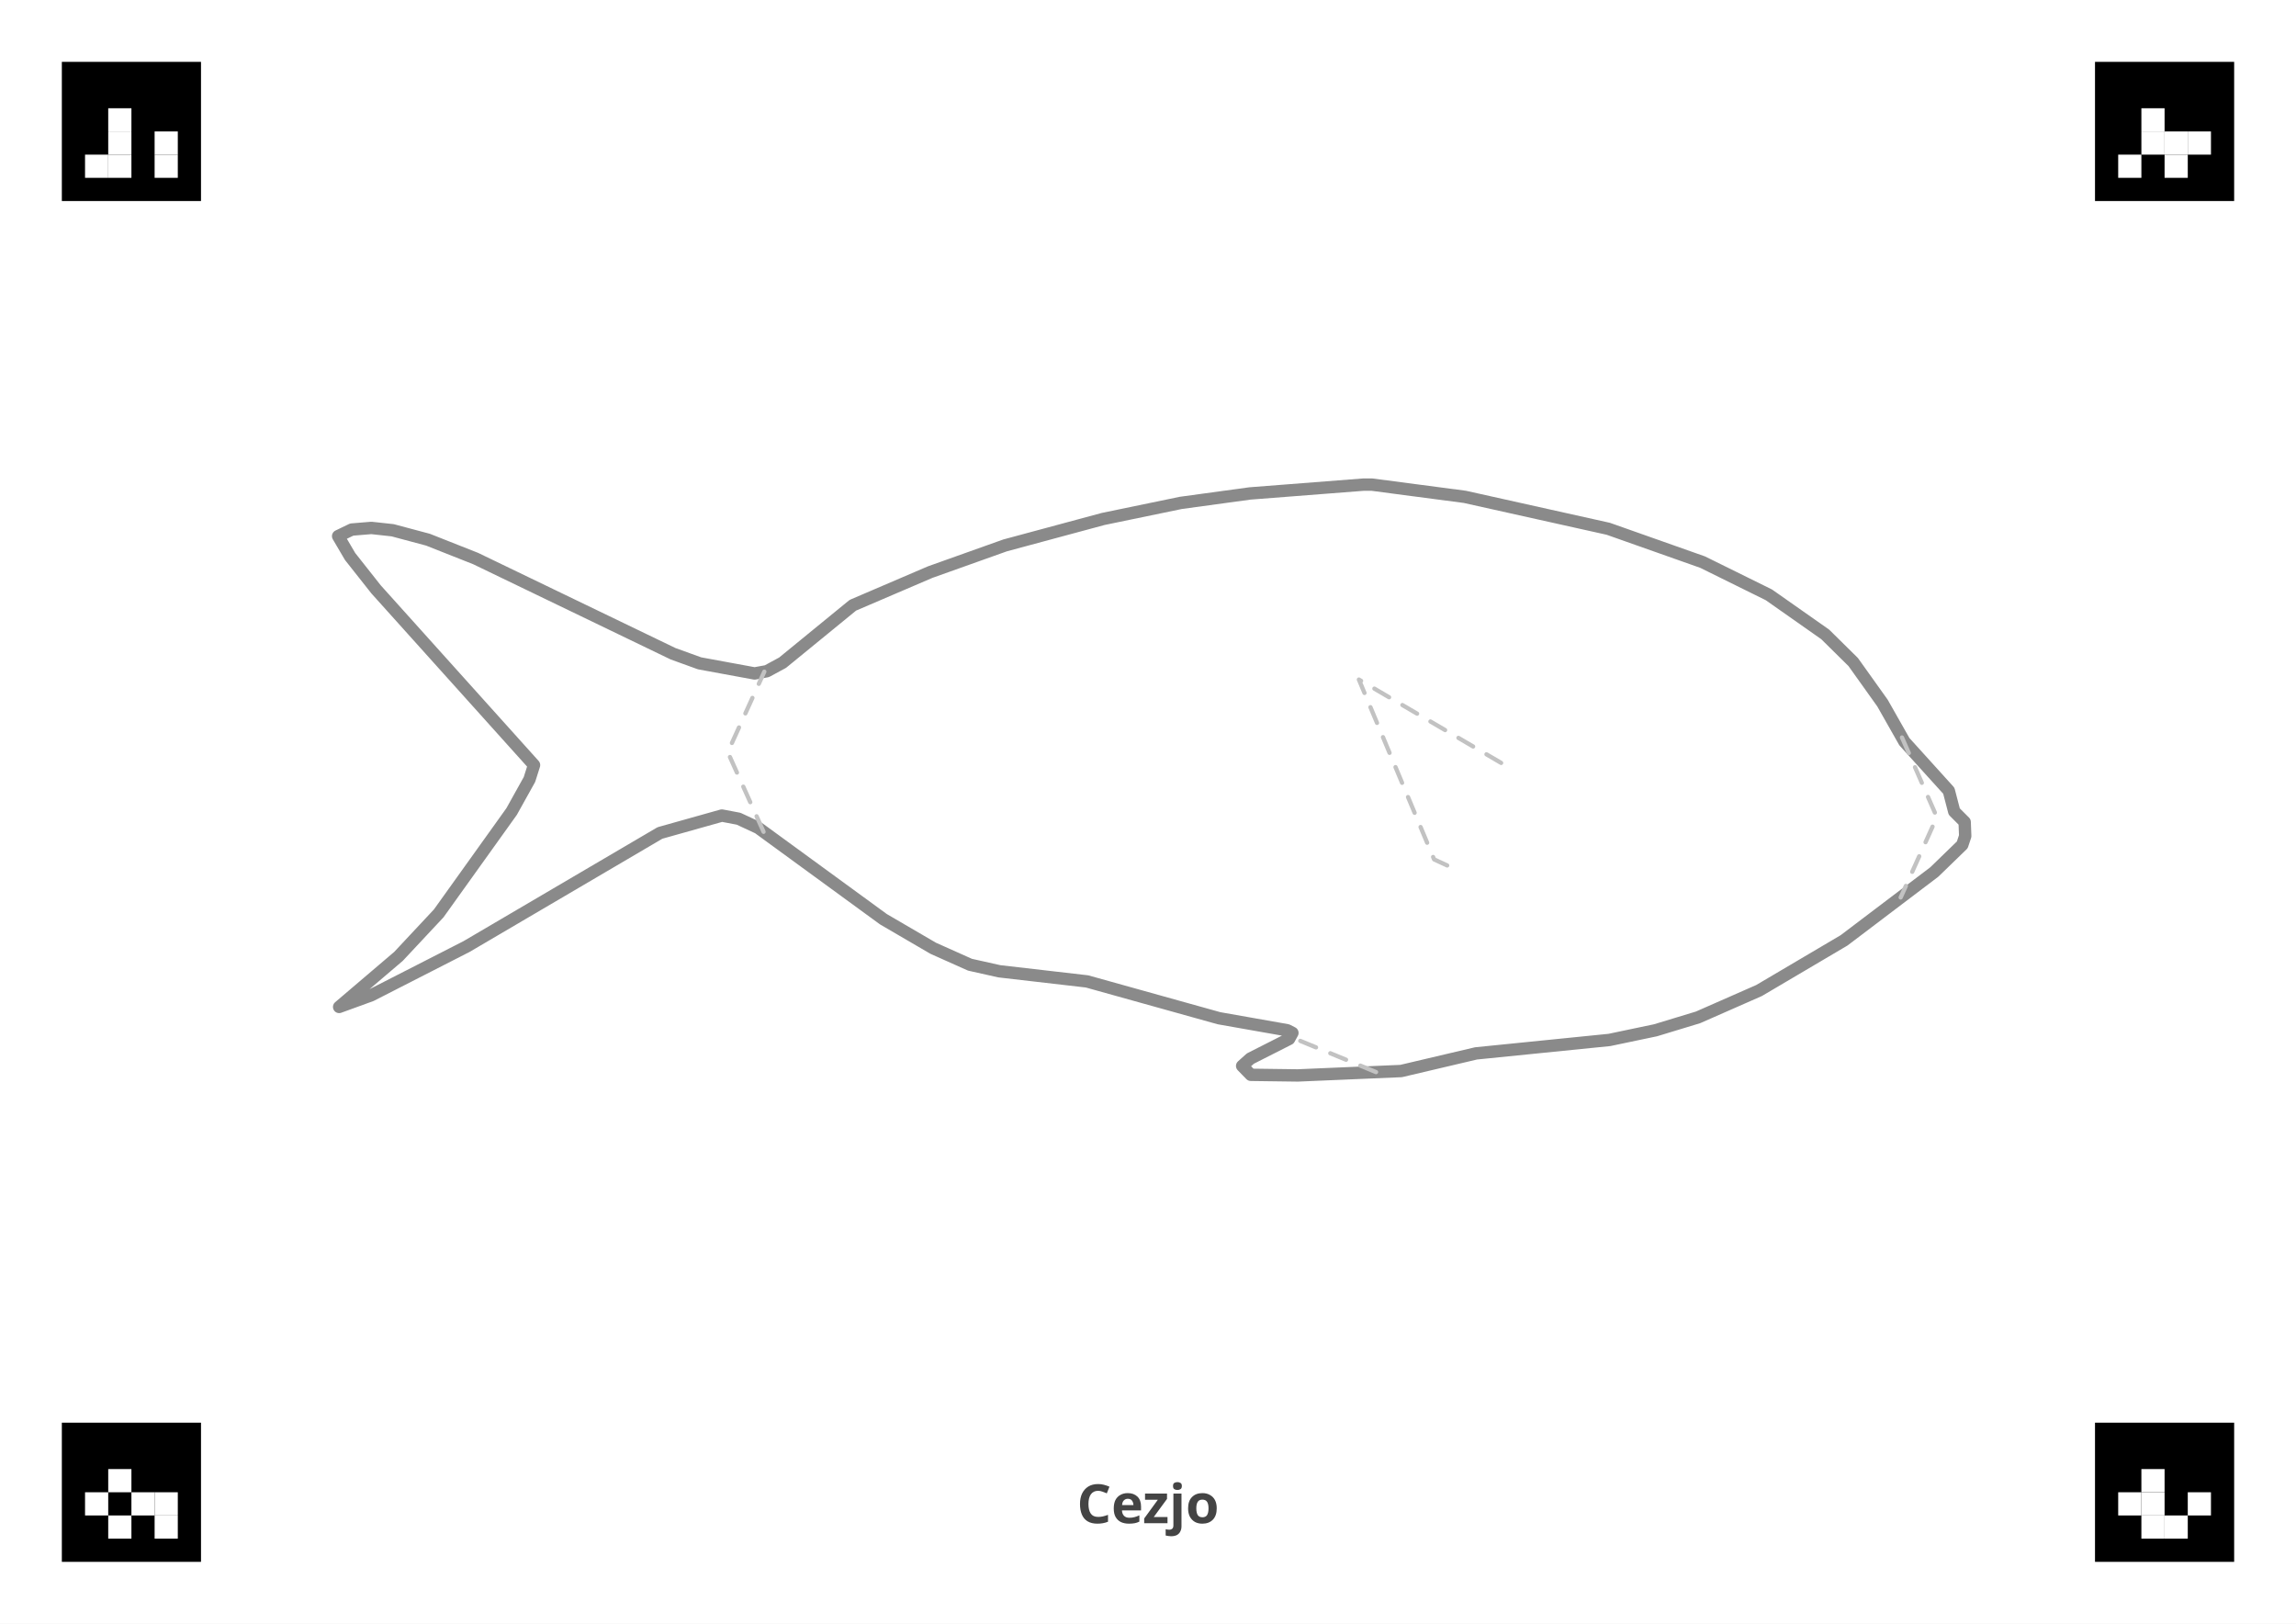
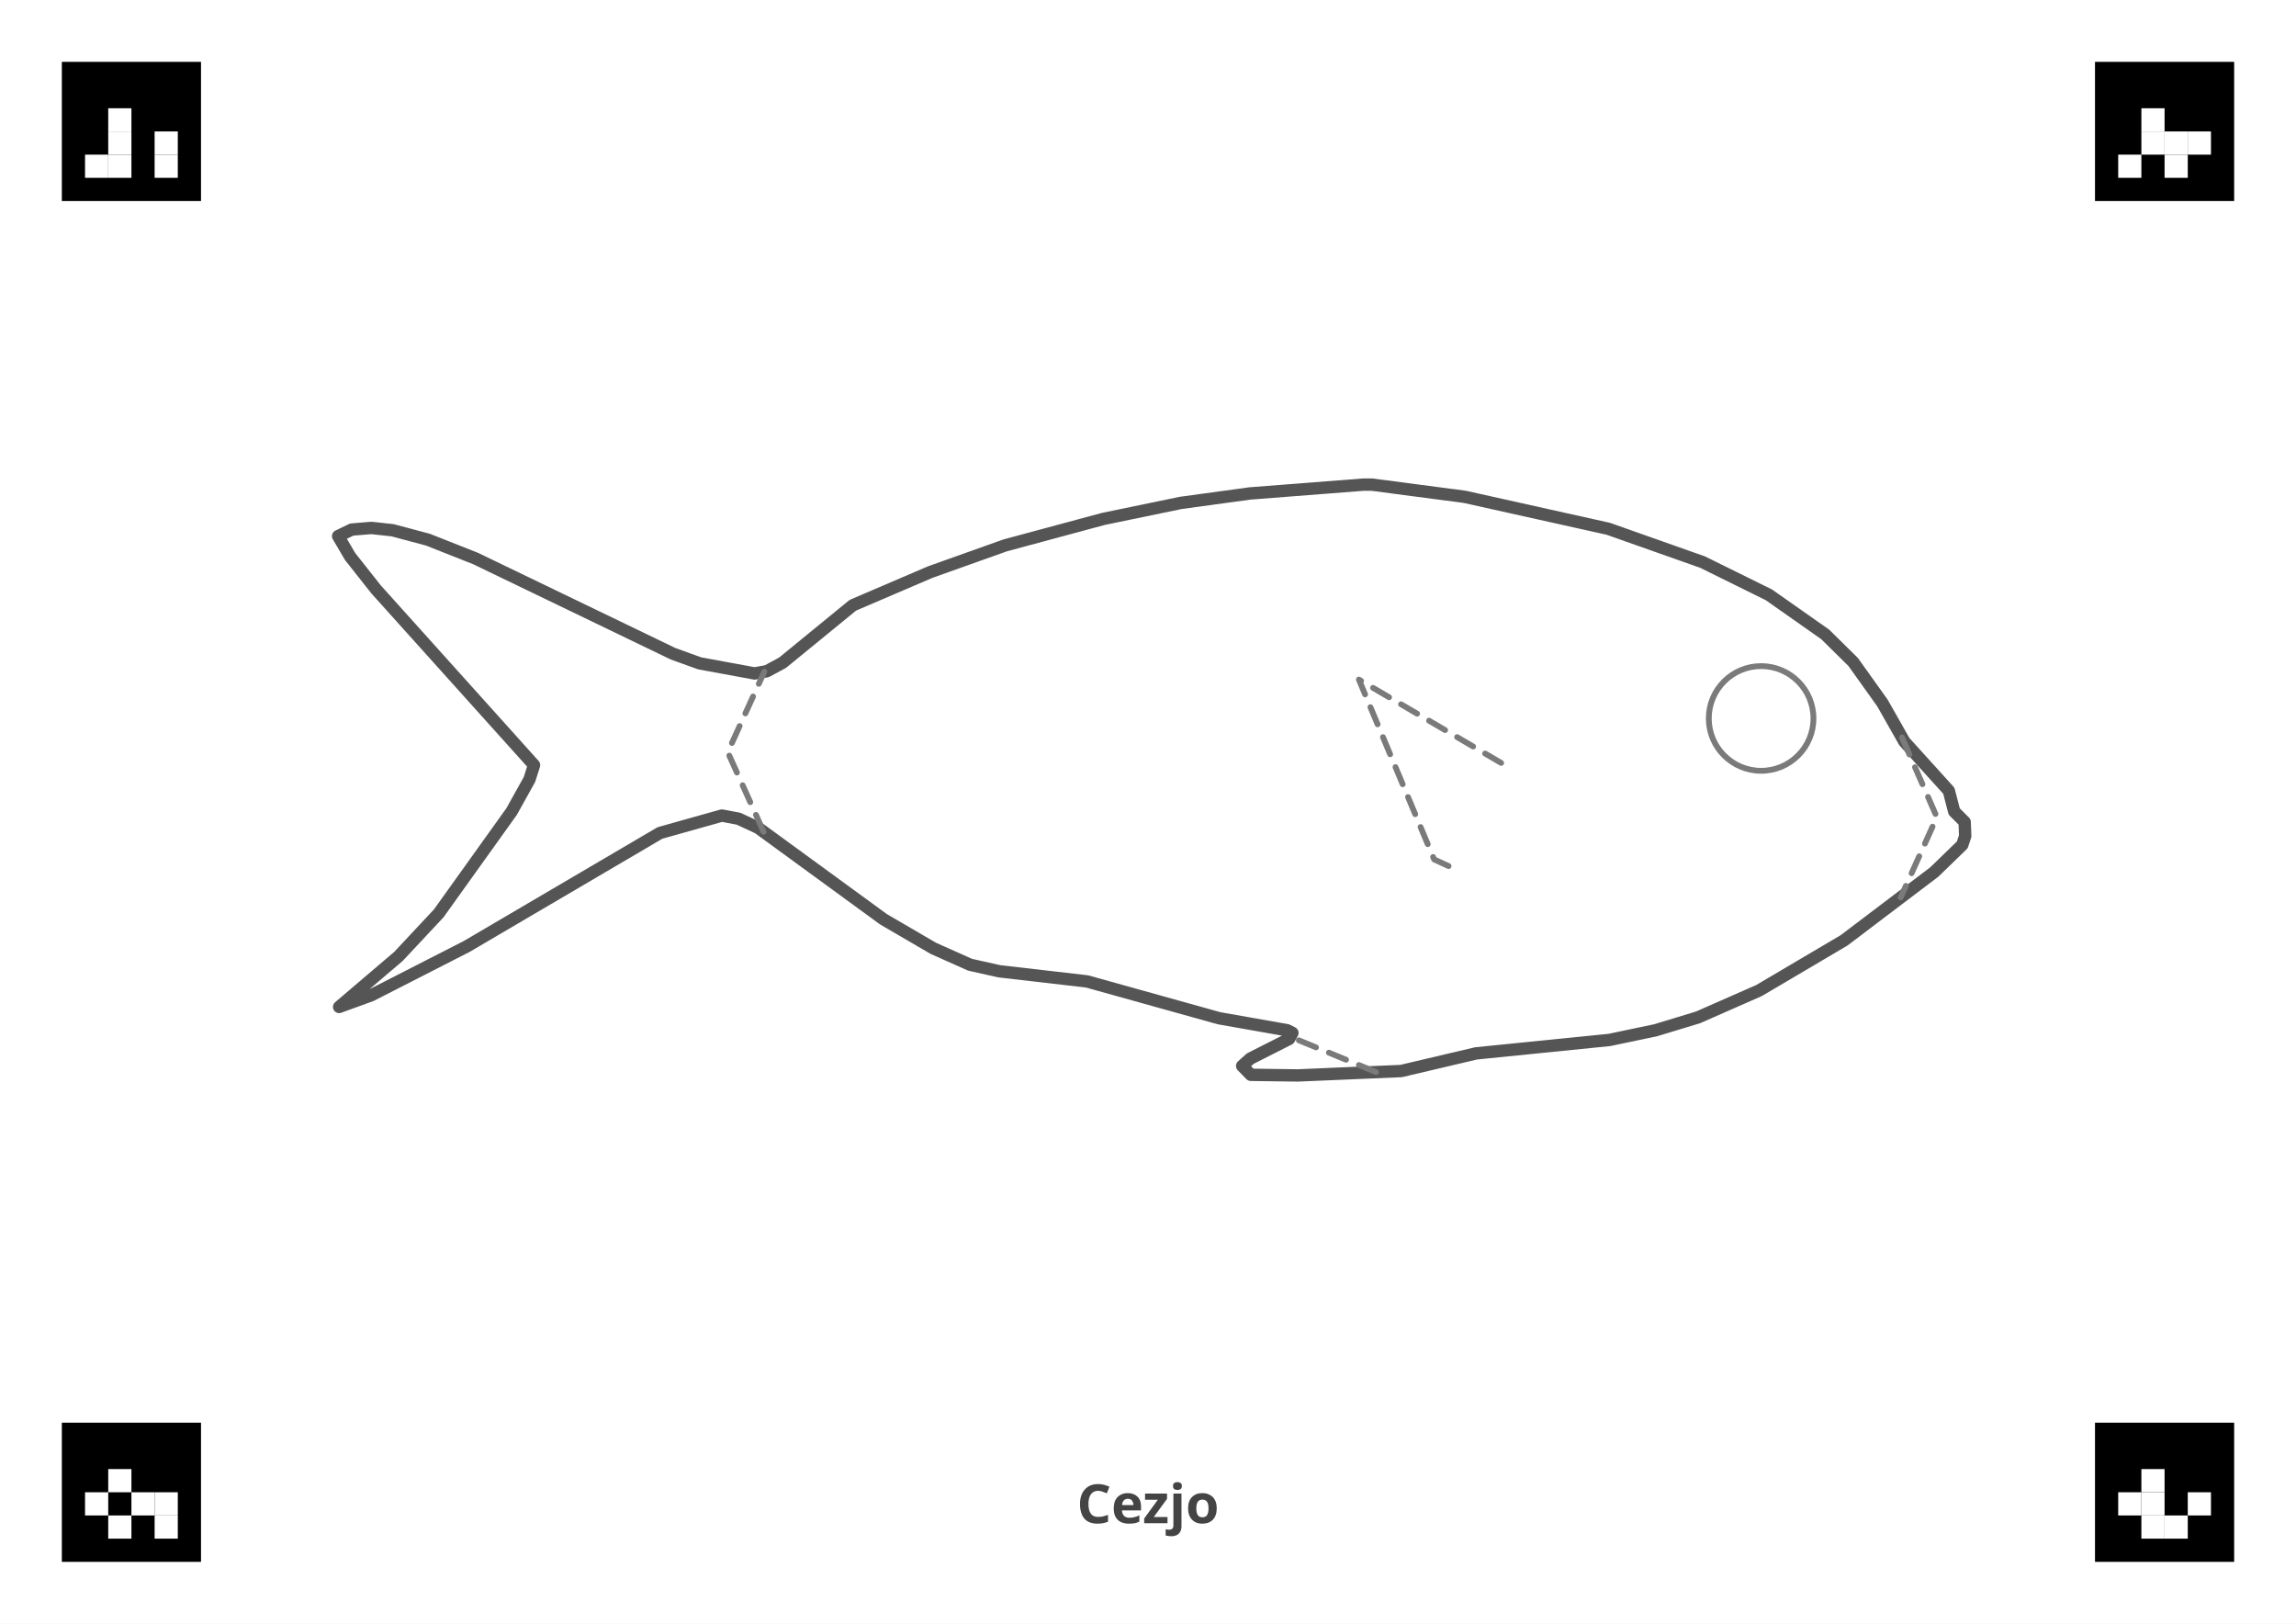
<svg xmlns="http://www.w3.org/2000/svg" width="297mm" height="210mm" viewBox="0 0 297 210">
  <rect width="297" height="210" fill="#fff" />
  <rect x="8" y="8" width="18" height="18" fill="#000" />
  <rect x="14.00" y="14.00" width="3" height="3" fill="#fff" />
  <rect x="14.00" y="17.00" width="3" height="3" fill="#fff" />
  <rect x="20.00" y="17.00" width="3" height="3" fill="#fff" />
  <rect x="11.00" y="20.00" width="3" height="3" fill="#fff" />
  <rect x="14.00" y="20.00" width="3" height="3" fill="#fff" />
  <rect x="20.00" y="20.00" width="3" height="3" fill="#fff" />
  <rect x="271" y="8" width="18" height="18" fill="#000" />
  <rect x="277.00" y="14.00" width="3" height="3" fill="#fff" />
  <rect x="277.00" y="17.00" width="3" height="3" fill="#fff" />
  <rect x="280.00" y="17.00" width="3" height="3" fill="#fff" />
  <rect x="283.00" y="17.00" width="3" height="3" fill="#fff" />
  <rect x="274.00" y="20.00" width="3" height="3" fill="#fff" />
  <rect x="280.00" y="20.00" width="3" height="3" fill="#fff" />
  <rect x="8" y="184" width="18" height="18" fill="#000" />
  <rect x="14.00" y="190.00" width="3" height="3" fill="#fff" />
  <rect x="11.00" y="193.00" width="3" height="3" fill="#fff" />
  <rect x="17.00" y="193.00" width="3" height="3" fill="#fff" />
  <rect x="20.00" y="193.00" width="3" height="3" fill="#fff" />
  <rect x="14.00" y="196.00" width="3" height="3" fill="#fff" />
  <rect x="20.00" y="196.00" width="3" height="3" fill="#fff" />
  <rect x="271" y="184" width="18" height="18" fill="#000" />
  <rect x="277.00" y="190.00" width="3" height="3" fill="#fff" />
  <rect x="274.00" y="193.00" width="3" height="3" fill="#fff" />
  <rect x="277.00" y="193.00" width="3" height="3" fill="#fff" />
  <rect x="283.00" y="193.00" width="3" height="3" fill="#fff" />
  <rect x="277.00" y="196.00" width="3" height="3" fill="#fff" />
  <rect x="280.00" y="196.00" width="3" height="3" fill="#fff" />
-   <path d="M177.48 62.68 L189.49 64.26 L208.04 68.39 L220.24 72.70 L228.81 76.93 L236.10 82.05 L239.72 85.62 L243.51 90.93 L246.34 95.92 L252.09 102.27 L252.79 104.96 L254.14 106.31 L254.21 108.13 L253.83 109.27 L250.21 112.78 L238.54 121.62 L227.54 128.11 L219.65 131.58 L214.15 133.25 L208.19 134.50 L190.93 136.24 L181.24 138.52 L167.87 139.09 L161.80 139.01 L160.68 137.86 L161.74 136.91 L166.75 134.37 L167.18 133.59 L166.52 133.25 L157.68 131.69 L140.61 126.93 L129.27 125.62 L125.47 124.77 L120.71 122.64 L114.28 118.89 L98.08 107.07 L95.54 105.89 L93.38 105.48 L85.37 107.73 L60.35 122.42 L48.00 128.73 L43.87 130.23 L51.55 123.69 L56.75 118.13 L66.18 104.96 L68.49 100.81 L69.08 98.95 L48.65 76.23 L45.29 71.98 L43.74 69.34 L45.50 68.49 L48.04 68.28 L50.79 68.58 L55.36 69.80 L61.53 72.24 L87.06 84.55 L90.49 85.79 L97.61 87.10 L99.20 86.81 L101.23 85.71 L110.32 78.28 L120.33 73.99 L130.01 70.54 L142.70 67.12 L152.75 65.04 L161.68 63.82 L176.35 62.68 Z" fill="#fff" stroke="#8a8a8a" stroke-width="1.6" stroke-linejoin="round" />
-   <path d="M246.03 95.38 L247.74 99.28 L250.54 105.68 L246.94 113.68 L245.86 116.07" fill="none" stroke="#c2c2c2" stroke-width="0.55" stroke-dasharray="2.2 2" stroke-linecap="round" stroke-linejoin="round" />
-   <path d="M178.00 138.66 L175.14 137.48 L168.34 134.68 L166.90 134.09" fill="none" stroke="#c2c2c2" stroke-width="0.55" stroke-dasharray="2.2 2" stroke-linecap="round" stroke-linejoin="round" />
-   <path d="M98.77 107.58 L97.74 105.28 L94.14 97.28 L98.14 88.48 L98.87 86.87" fill="none" stroke="#c2c2c2" stroke-width="0.55" stroke-dasharray="2.2 2" stroke-linecap="round" stroke-linejoin="round" />
-   <path d="M194.18 98.67 L175.78 87.89 L185.51 111.15 L188.26 112.42" fill="none" stroke="#c2c2c2" stroke-width="0.55" stroke-dasharray="2.2 2" stroke-linecap="round" stroke-linejoin="round" />
-   <text x="148.5" y="197" text-anchor="middle" font-family="Segoe UI, sans-serif" font-size="7" font-weight="600" fill="#444">Cezjo</text>
+   <path d="M177.48 62.68 L189.49 64.26 L208.04 68.39 L220.24 72.70 L228.81 76.93 L236.10 82.05 L239.72 85.62 L243.51 90.93 L246.34 95.92 L252.09 102.27 L252.79 104.96 L254.14 106.31 L254.21 108.13 L253.83 109.27 L250.21 112.78 L238.54 121.62 L227.54 128.11 L219.65 131.58 L214.15 133.25 L208.19 134.50 L190.93 136.24 L181.24 138.52 L167.87 139.09 L161.80 139.01 L160.68 137.86 L161.74 136.91 L166.75 134.37 L167.18 133.59 L166.52 133.25 L157.68 131.69 L140.61 126.93 L129.27 125.62 L125.47 124.77 L120.71 122.64 L114.28 118.89 L98.08 107.07 L95.54 105.89 L93.38 105.48 L85.37 107.73 L60.35 122.42 L48.00 128.73 L43.87 130.23 L51.55 123.69 L56.75 118.13 L66.18 104.96 L68.49 100.81 L69.08 98.95 L48.65 76.23 L45.29 71.98 L43.74 69.34 L45.50 68.49 L48.04 68.28 L50.79 68.58 L55.36 69.80 L61.53 72.24 L87.06 84.55 L90.49 85.79 L97.61 87.10 L99.20 86.81 L101.23 85.71 L110.32 78.28 L120.33 73.99 L130.01 70.54 L142.70 67.12 L152.75 65.04 L161.68 63.82 L176.35 62.68 Z" fill="#fff" stroke="#555" stroke-width="1.6" stroke-linejoin="round" />
+   <path d="M246.03 95.38 L247.74 99.28 L250.54 105.68 L246.94 113.68 L245.86 116.07" fill="none" stroke="#7a7a7a" stroke-width="0.75" stroke-dasharray="2.40 1.80" stroke-linecap="round" stroke-linejoin="round" />
+   <path d="M178.00 138.66 L175.14 137.48 L168.34 134.68 L166.90 134.09" fill="none" stroke="#7a7a7a" stroke-width="0.75" stroke-dasharray="2.40 1.80" stroke-linecap="round" stroke-linejoin="round" />
+   <path d="M98.77 107.58 L97.74 105.28 L94.14 97.28 L98.14 88.48 L98.87 86.87" fill="none" stroke="#7a7a7a" stroke-width="0.75" stroke-dasharray="2.40 1.80" stroke-linecap="round" stroke-linejoin="round" />
+   <path d="M194.18 98.67 L175.78 87.89 L185.51 111.15 L188.26 112.42" fill="none" stroke="#7a7a7a" stroke-width="0.75" stroke-dasharray="2.40 1.80" stroke-linecap="round" stroke-linejoin="round" />
+   <circle cx="227.81" cy="92.92" r="6.77" fill="none" stroke="#7a7a7a" stroke-width="0.75" />
+   <text x="148.5" y="197" text-anchor="middle" font-family="Segoe UI, sans-serif" font-size="7.0" font-weight="600" fill="#444">Cezjo</text>
</svg>
